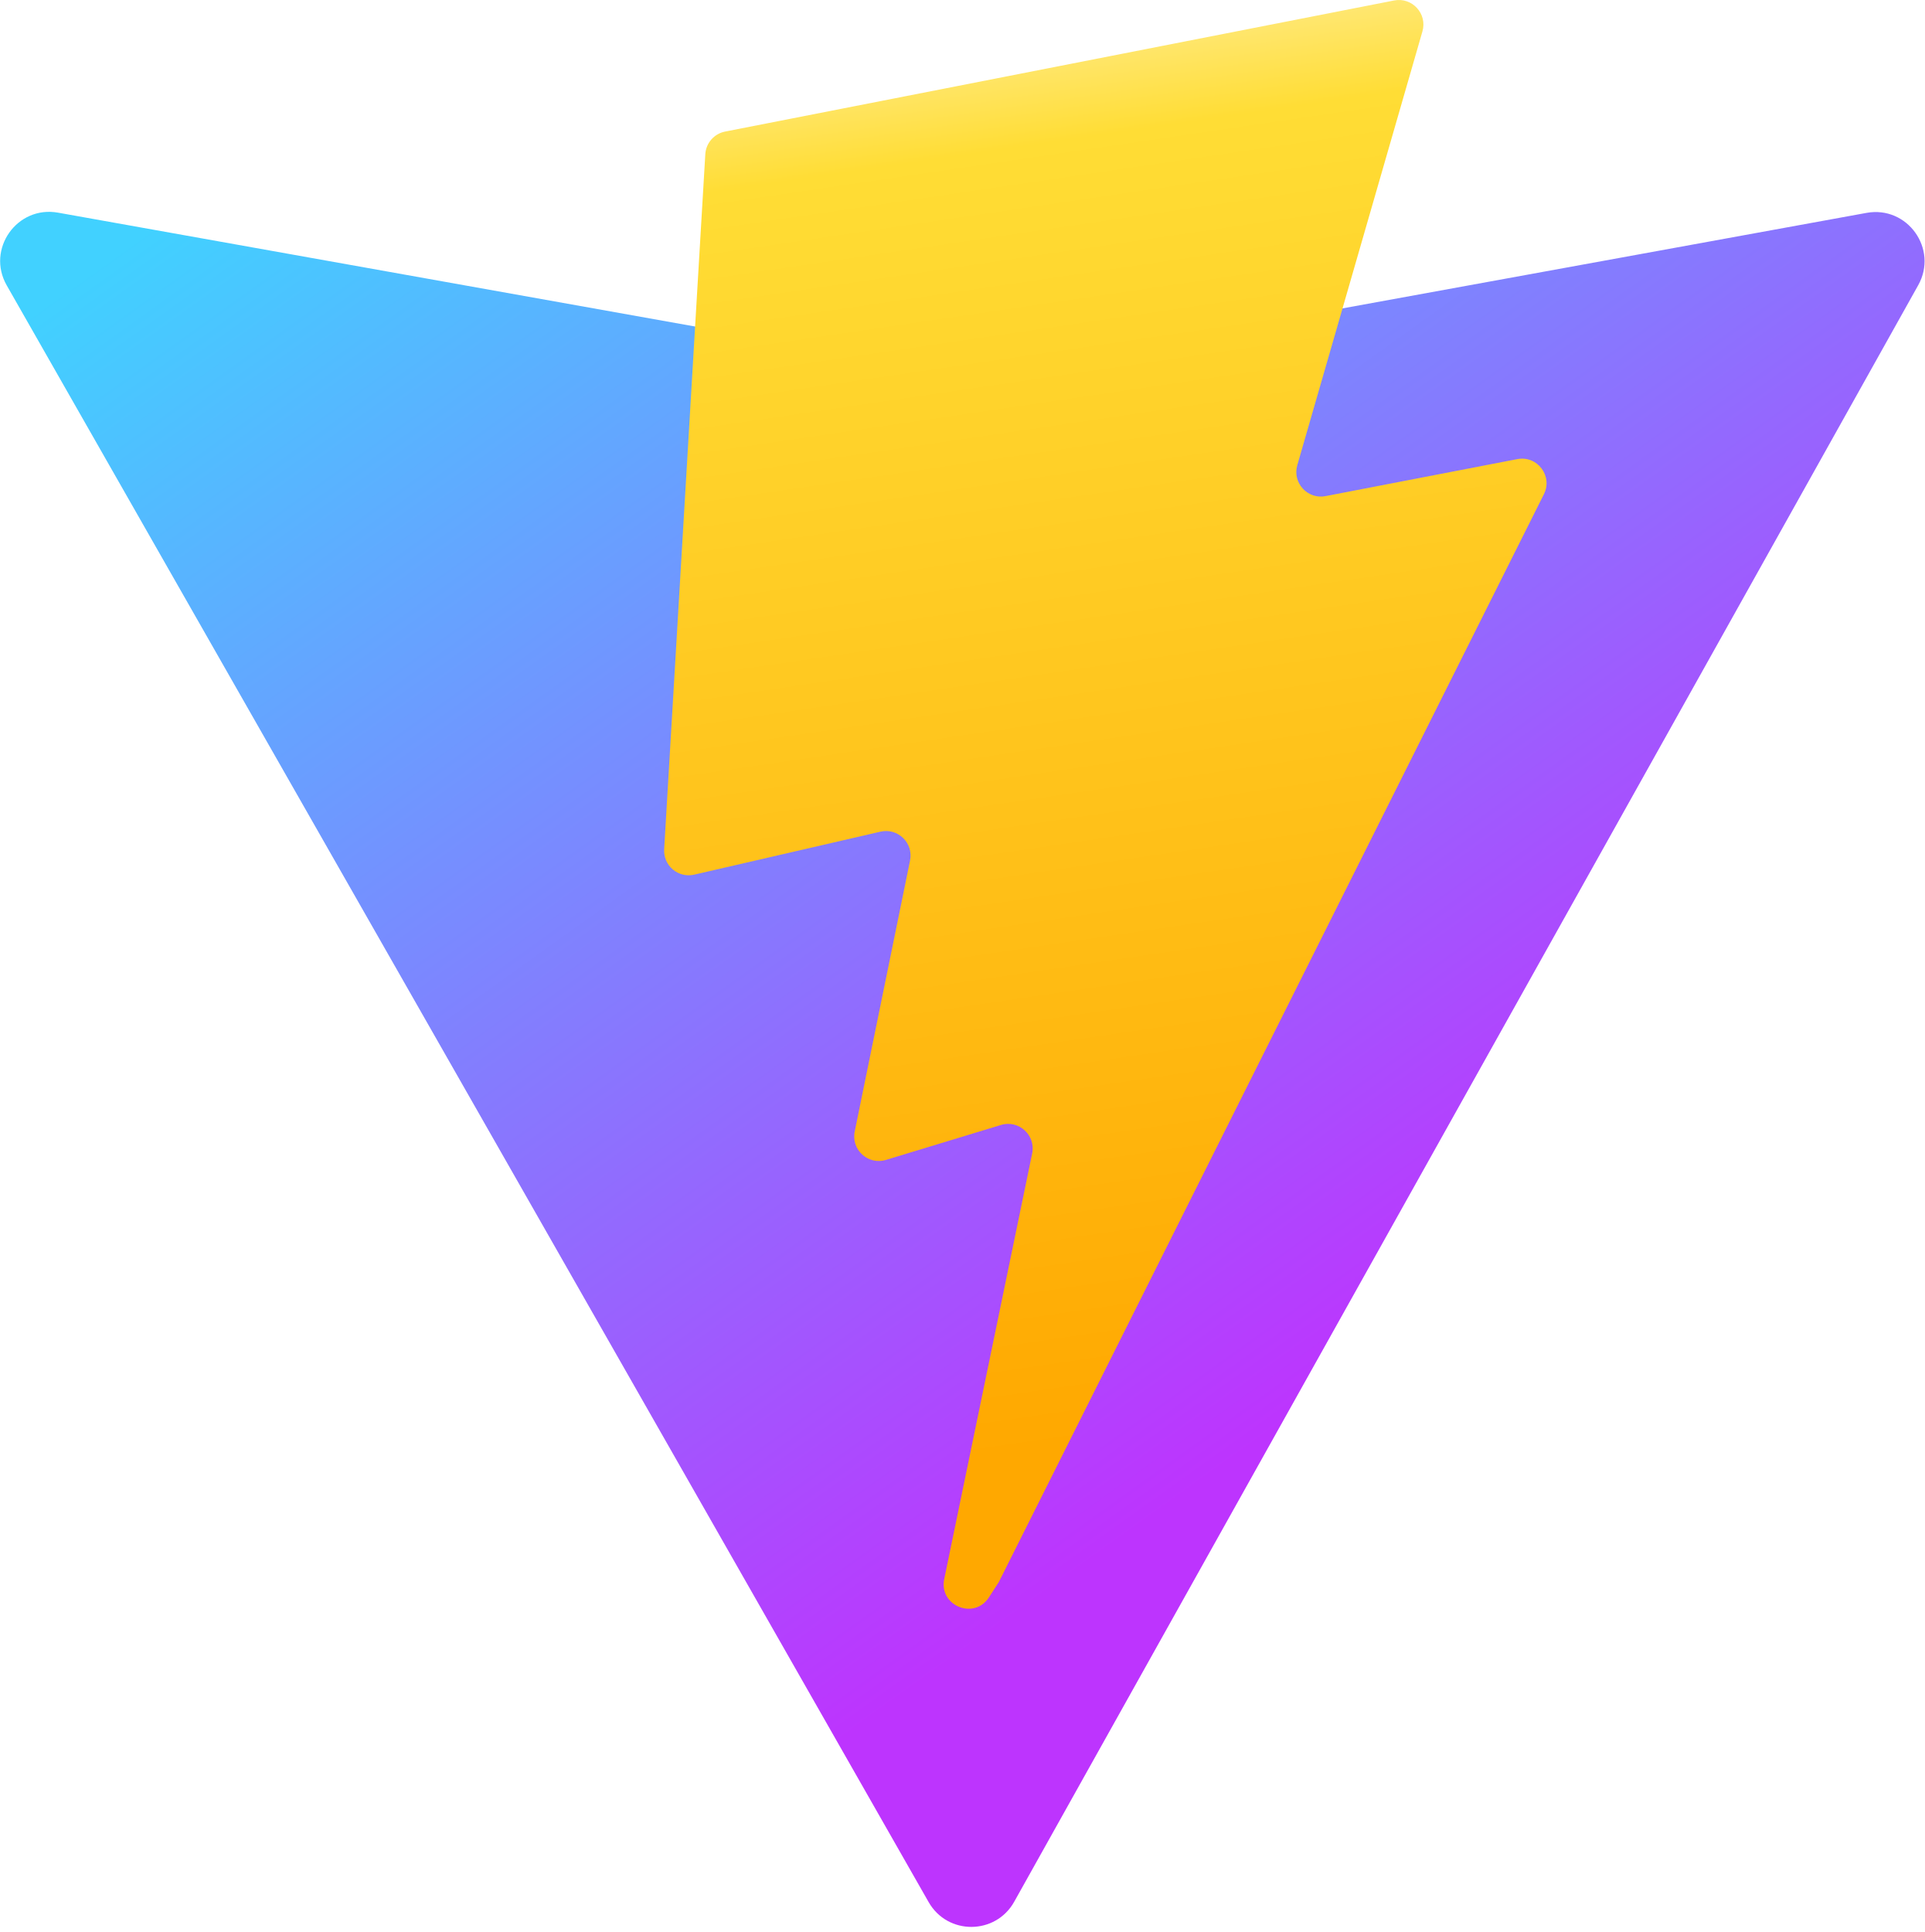
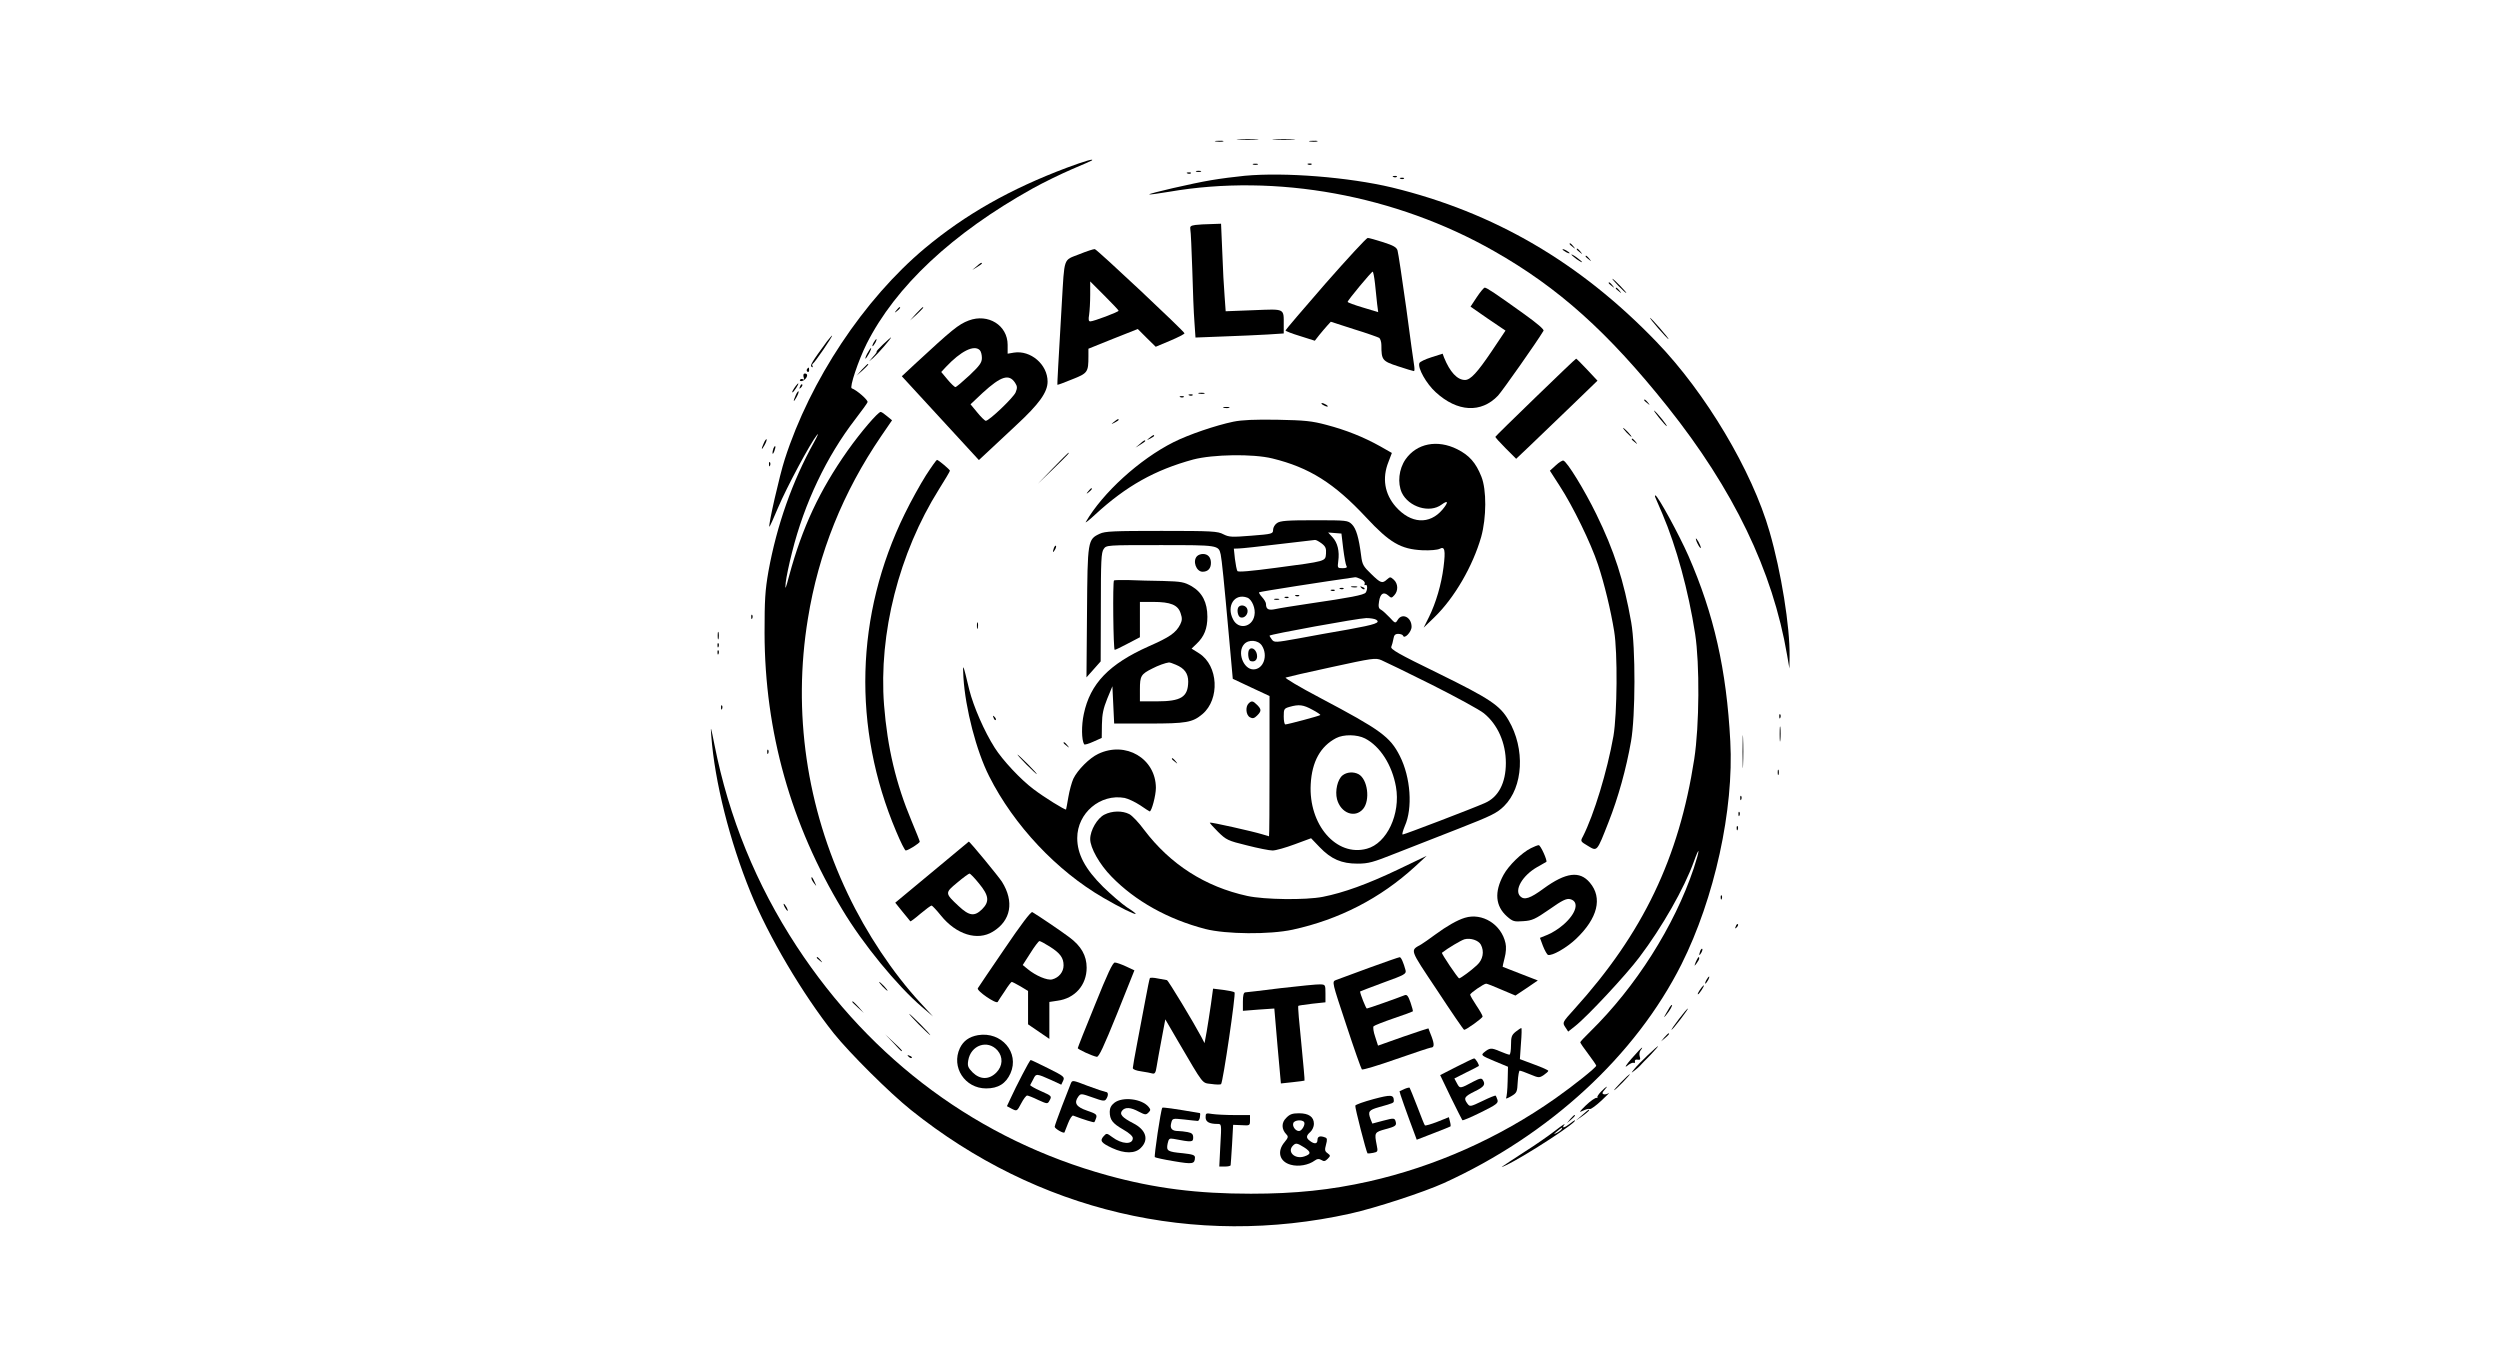
- <svg xmlns="http://www.w3.org/2000/svg" aria-hidden="true" role="img" class="iconify iconify--logos" width="31.88" height="32" preserveAspectRatio="xMidYMid meet" viewBox="0 0 256 257">
-   <defs>
-     <linearGradient id="IconifyId1813088fe1fbc01fb466" x1="-.828%" x2="57.636%" y1="7.652%" y2="78.411%">
-       <stop offset="0%" stop-color="#41D1FF" />
-       <stop offset="100%" stop-color="#BD34FE" />
-     </linearGradient>
-     <linearGradient id="IconifyId1813088fe1fbc01fb467" x1="43.376%" x2="50.316%" y1="2.242%" y2="89.03%">
-       <stop offset="0%" stop-color="#FFEA83" />
-       <stop offset="8.333%" stop-color="#FFDD35" />
-       <stop offset="100%" stop-color="#FFA800" />
-     </linearGradient>
-   </defs>
-   <path fill="url(#IconifyId1813088fe1fbc01fb466)" d="M255.153 37.938L134.897 252.976c-2.483 4.44-8.862 4.466-11.382.048L.875 37.958c-2.746-4.814 1.371-10.646 6.827-9.67l120.385 21.517a6.537 6.537 0 0 0 2.322-.004l117.867-21.483c5.438-.991 9.574 4.796 6.877 9.62Z" />
-   <path fill="url(#IconifyId1813088fe1fbc01fb467)" d="M185.432.063L96.44 17.501a3.268 3.268 0 0 0-2.634 3.014l-5.474 92.456a3.268 3.268 0 0 0 3.997 3.378l24.777-5.718c2.318-.535 4.413 1.507 3.936 3.838l-7.361 36.047c-.495 2.426 1.782 4.5 4.151 3.78l15.304-4.649c2.372-.72 4.652 1.36 4.15 3.788l-11.698 56.621c-.732 3.542 3.979 5.473 5.943 2.437l1.313-2.028l72.516-144.72c1.215-2.423-.88-5.186-3.54-4.672l-25.505 4.922c-2.396.462-4.435-1.77-3.759-4.114l16.646-57.705c.677-2.35-1.37-4.583-3.769-4.113Z" />
+ <svg xmlns="http://www.w3.org/2000/svg" version="1.0" width="1408pt" height="768pt" viewBox="0 0 1408 768" preserveAspectRatio="xMidYMid meet">
+   <g transform="translate(0,768) scale(0.1,-0.1)" fill="#000000" stroke="none">
+     <path d="M6978 6893 c29 -2 74 -2 100 0 26 2 2 3 -53 3 -55 0 -76 -1 -47 -3z" />
+     <path d="M7178 6893 c28 -2 76 -2 105 0 28 2 5 3 -53 3 -58 0 -81 -1 -52 -3z" />
+     <path d="M6848 6883 c12 -2 30 -2 40 0 9 3 -1 5 -23 4 -22 0 -30 -2 -17 -4z" />
+     <path d="M7378 6883 c12 -2 30 -2 40 0 9 3 -1 5 -23 4 -22 0 -30 -2 -17 -4z" />
+     <path d="M6010 6736 c-322 -121 -573 -264 -801 -454 -343 -287 -646 -743 -789 -1188 -29 -89 -94 -374 -87 -381 2 -1 24 48 50 110 48 113 180 360 218 407 11 14 4 -4 -16 -40 -123 -221 -210 -469 -257 -727 -19 -109 -22 -161 -22 -348 1 -556 149 -1080 438 -1558 116 -194 309 -429 448 -548 l63 -54 -73 79 c-153 166 -301 388 -407 611 -233 488 -311 1025 -225 1550 60 372 197 712 413 1029 l61 89 -28 23 c-15 13 -31 24 -36 24 -15 0 -112 -113 -187 -219 -157 -223 -255 -432 -328 -702 -21 -79 -24 -86 -20 -41 3 29 19 106 36 172 69 276 194 539 356 749 35 46 67 89 69 96 5 11 -62 69 -89 78 -14 4 37 157 84 251 163 323 482 622 934 874 61 34 160 82 220 108 61 26 112 48 114 50 15 13 -39 -3 -139 -40z" />
+     <path d="M7058 6753 c6 -2 18 -2 25 0 6 3 1 5 -13 5 -14 0 -19 -2 -12 -5z" />
+     <path d="M7368 6753 c7 -3 16 -2 19 1 4 3 -2 6 -13 5 -11 0 -14 -3 -6 -6z" />
+     <path d="M6738 6713 c6 -2 18 -2 25 0 6 3 1 5 -13 5 -14 0 -19 -2 -12 -5z" />
+     <path d="M6688 6703 c7 -3 16 -2 19 1 4 3 -2 6 -13 5 -11 0 -14 -3 -6 -6z" />
+     <path d="M7010 6690 c-52 -5 -138 -16 -190 -25 -102 -17 -353 -75 -348 -80 2 -2 53 5 113 15 603 104 1276 -19 1829 -334 363 -206 642 -456 977 -876 372 -467 593 -924 674 -1400 l13 -75 1 70 c2 166 -47 473 -113 701 -98 342 -360 782 -636 1068 -431 448 -915 730 -1490 870 -243 58 -603 87 -830 66z" />
+     <path d="M7848 6683 c7 -3 16 -2 19 1 4 3 -2 6 -13 5 -11 0 -14 -3 -6 -6z" />
+     <path d="M7888 6673 c7 -3 16 -2 19 1 4 3 -2 6 -13 5 -11 0 -14 -3 -6 -6z" />
+     <path d="M6732 6413 c-27 -4 -31 -8 -28 -26 3 -12 7 -114 11 -227 3 -113 8 -245 12 -293 l6 -88 156 6 c86 3 198 8 249 11 l92 6 0 46 c0 97 10 92 -170 85 l-157 -6 -6 84 c-4 46 -10 157 -13 247 l-7 162 -56 -2 c-31 0 -71 -3 -89 -5z" />
+     <path d="M7465 6083 c-124 -142 -225 -261 -225 -264 0 -4 37 -18 83 -32 l82 -26 25 32 c14 17 34 41 45 53 l20 22 130 -42 c72 -22 136 -45 143 -49 6 -5 12 -23 12 -41 0 -84 5 -90 94 -119 45 -15 85 -27 89 -27 4 0 4 12 2 28 -3 15 -23 162 -45 327 -23 165 -45 311 -49 324 -5 18 -22 28 -81 47 -41 13 -80 24 -87 24 -7 0 -114 -116 -238 -257z m279 0 c4 -38 9 -89 12 -115 l6 -46 -86 26 c-47 14 -86 28 -86 32 0 9 134 170 141 170 3 0 9 -30 13 -67z" />
+     <path d="M8840 6306 c0 -2 8 -10 18 -17 15 -13 16 -12 3 4 -13 16 -21 21 -21 13z" />
+     <path d="M6078 6248 c-91 -36 -82 -11 -98 -278 -19 -325 -26 -455 -25 -457 1 -2 38 12 82 30 89 35 93 40 93 131 l0 42 139 56 139 55 50 -50 51 -50 81 34 c45 19 82 38 81 42 -1 11 -492 472 -505 474 -6 1 -46 -12 -88 -29z m222 -318 c0 -7 -141 -60 -159 -60 -10 0 -12 9 -7 38 3 20 6 71 6 112 l0 75 80 -80 c44 -44 80 -82 80 -85z" />
+     <path d="M8800 6276 c0 -3 9 -10 20 -16 11 -6 20 -8 20 -6 0 3 -9 10 -20 16 -11 6 -20 8 -20 6z" />
+     <path d="M8880 6276 c0 -2 8 -10 18 -17 15 -13 16 -12 3 4 -13 16 -21 21 -21 13z" />
+     <path d="M8850 6246 c0 -2 14 -14 30 -26 17 -12 30 -19 30 -16 0 2 -13 14 -30 26 -16 12 -30 19 -30 16z" />
+     <path d="M8930 6236 c0 -2 8 -10 18 -17 15 -13 16 -12 3 4 -13 16 -21 21 -21 13z" />
+     <path d="M5499 6179 l-24 -20 28 17 c15 9 27 18 27 20 0 8 -8 4 -31 -17z" />
+     <path d="M9115 6070 c21 -22 41 -40 44 -40 3 0 -13 18 -34 40 -21 22 -41 40 -44 40 -3 0 13 -18 34 -40z" />
+     <path d="M9060 6086 c0 -2 8 -10 18 -17 15 -13 16 -12 3 4 -13 16 -21 21 -21 13z" />
+     <path d="M8317 6006 l-35 -53 98 -68 99 -67 -79 -118 c-79 -117 -118 -160 -149 -160 -44 0 -85 45 -118 126 l-8 22 -63 -20 c-35 -11 -66 -26 -68 -33 -11 -27 39 -116 92 -164 122 -112 256 -119 351 -19 24 26 220 304 256 365 5 7 -36 42 -110 95 -163 117 -210 148 -221 148 -5 0 -25 -24 -45 -54z" />
+     <path d="M9100 6056 c0 -2 8 -10 18 -17 15 -13 16 -12 3 4 -13 16 -21 21 -21 13z" />
+     <path d="M5049 5933 c-13 -16 -12 -17 4 -4 16 13 21 21 13 21 -2 0 -10 -8 -17 -17z" />
+     <path d="M5159 5913 l-34 -38 38 34 c34 33 42 41 34 41 -2 0 -19 -17 -38 -37z" />
+     <path d="M5456 5875 c-58 -22 -92 -50 -304 -246 l-73 -68 217 -236 217 -236 41 38 c23 22 98 92 168 157 131 121 178 187 178 247 0 96 -95 178 -190 163 l-35 -6 0 50 c0 110 -110 178 -219 137z m62 -167 c7 -7 12 -26 12 -44 0 -26 -12 -43 -70 -98 -39 -36 -74 -66 -79 -66 -5 0 -25 19 -45 43 l-35 42 27 29 c83 88 158 126 190 94z m199 -184 c13 -20 13 -29 3 -54 -12 -29 -149 -160 -168 -160 -5 0 -27 21 -48 47 l-38 46 69 65 c103 94 148 108 182 56z" />
+     <path d="M9340 5830 c29 -33 54 -60 57 -60 3 0 -18 27 -47 60 -29 33 -54 60 -57 60 -3 0 18 -27 47 -60z" />
+     <path d="M4658 5758 c-85 -116 -98 -137 -87 -144 7 -4 9 -3 5 4 -3 5 -2 12 2 14 9 3 115 158 108 158 -2 0 -14 -15 -28 -32z" />
+     <path d="M4973 5740 c-23 -22 -39 -40 -36 -40 4 0 -4 -12 -18 -27 l-24 -28 24 20 c23 20 106 115 99 115 -1 0 -22 -18 -45 -40z" />
+     <path d="M4920 5750 c-6 -11 -8 -20 -6 -20 3 0 10 9 16 20 6 11 8 20 6 20 -3 0 -10 -9 -16 -20z" />
+     <path d="M4885 5690 c-9 -16 -13 -30 -11 -30 3 0 12 14 21 30 9 17 13 30 11 30 -3 0 -12 -13 -21 -30z" />
+     <path d="M8649 5443 c-123 -119 -225 -219 -227 -223 -1 -3 25 -32 58 -65 l59 -59 78 74 c43 41 146 140 229 220 l151 146 -58 62 c-32 34 -60 62 -62 62 -3 0 -105 -98 -228 -217z" />
+     <path d="M4854 5598 l-29 -33 33 29 c30 28 37 36 29 36 -2 0 -16 -15 -33 -32z" />
+     <path d="M4545 5601 c-3 -5 -2 -12 3 -15 5 -3 9 1 9 9 0 17 -3 19 -12 6z" />
+     <path d="M4527 5574 c-3 -3 -3 -13 0 -22 4 -10 2 -13 -5 -8 -6 3 -13 2 -16 -3 -4 -5 1 -8 10 -7 19 3 38 32 26 40 -5 3 -12 3 -15 0z" />
+     <path d="M4483 5508 c-15 -20 -25 -38 -20 -38 3 0 12 11 21 25 17 26 16 35 -1 13z" />
+     <path d="M4506 5503 c-6 -14 -5 -15 5 -6 7 7 10 15 7 18 -3 3 -9 -2 -12 -12z" />
+     <path d="M4482 5455 c-17 -37 -14 -45 4 -12 9 16 14 31 11 33 -2 2 -9 -7 -15 -21z" />
+     <path d="M6753 5463 c9 -2 23 -2 30 0 6 3 -1 5 -18 5 -16 0 -22 -2 -12 -5z" />
+     <path d="M6698 5453 c7 -3 16 -2 19 1 4 3 -2 6 -13 5 -11 0 -14 -3 -6 -6z" />
+     <path d="M6648 5443 c7 -3 16 -2 19 1 4 3 -2 6 -13 5 -11 0 -14 -3 -6 -6z" />
+     <path d="M9260 5426 c0 -2 8 -10 18 -17 15 -13 16 -12 3 4 -13 16 -21 21 -21 13z" />
+     <path d="M7450 5400 c8 -5 20 -10 25 -10 6 0 3 5 -5 10 -8 5 -19 10 -25 10 -5 0 -3 -5 5 -10z" />
+     <path d="M6893 5383 c9 -2 23 -2 30 0 6 3 -1 5 -18 5 -16 0 -22 -2 -12 -5z" />
+     <path d="M9344 5327 c21 -26 40 -47 43 -47 7 0 -56 78 -70 87 -6 4 6 -14 27 -40z" />
+     <path d="M6274 5304 c-18 -14 -18 -15 4 -4 12 6 22 13 22 15 0 8 -5 6 -26 -11z" />
+     <path d="M6946 5305 c-100 -21 -250 -72 -336 -115 -193 -97 -400 -286 -495 -450 -5 -8 19 10 53 42 175 161 336 251 552 310 111 29 336 33 446 6 208 -51 348 -139 528 -332 133 -143 195 -179 317 -185 44 -2 85 2 97 8 29 16 34 -7 22 -103 -12 -97 -43 -202 -82 -281 l-30 -60 62 60 c112 109 215 287 262 451 30 108 31 266 1 340 -31 78 -68 120 -136 154 -112 56 -228 33 -291 -57 -38 -55 -46 -133 -21 -188 39 -81 157 -117 224 -67 38 28 40 14 5 -28 -73 -86 -178 -80 -263 16 -63 72 -78 161 -41 253 l19 50 -65 37 c-95 53 -193 92 -303 121 -82 22 -122 26 -276 29 -129 2 -200 -1 -249 -11z" />
+     <path d="M9160 5245 c13 -14 26 -25 28 -25 3 0 -5 11 -18 25 -13 14 -26 25 -28 25 -3 0 5 -11 18 -25z" />
+     <path d="M6474 5214 c-18 -14 -18 -15 4 -4 12 6 22 13 22 15 0 8 -5 6 -26 -11z" />
+     <path d="M4302 5185 c-17 -37 -14 -45 4 -12 9 16 14 31 11 33 -2 2 -9 -7 -15 -21z" />
+     <path d="M9190 5206 c0 -2 8 -10 18 -17 15 -13 16 -12 3 4 -13 16 -21 21 -21 13z" />
+     <path d="M6419 5179 l-24 -20 28 17 c15 9 27 18 27 20 0 8 -8 4 -31 -17z" />
+     <path d="M4356 5155 c-3 -9 -6 -22 -5 -28 0 -7 5 -1 10 12 5 13 8 26 5 28 -2 2 -6 -3 -10 -12z" />
+     <path d="M5930 5043 l-85 -88 88 85 c81 79 92 90 84 90 -1 0 -41 -39 -87 -87z" />
+     <path d="M5215 5003 c-31 -49 -85 -146 -120 -218 -278 -568 -295 -1203 -48 -1787 25 -60 49 -108 54 -108 13 0 79 41 79 50 0 4 -21 56 -46 116 -88 210 -136 413 -155 653 -31 403 84 856 309 1215 34 54 62 101 62 105 0 6 -65 61 -73 61 -3 0 -31 -39 -62 -87z" />
+     <path d="M8762 5059 l-33 -30 56 -87 c73 -112 175 -321 215 -442 36 -108 72 -258 91 -375 20 -120 17 -466 -4 -590 -35 -198 -110 -444 -172 -566 -15 -27 -14 -28 28 -53 53 -32 50 -35 116 133 55 139 100 302 127 456 25 141 26 528 1 670 -41 234 -96 404 -197 610 -66 135 -164 295 -185 301 -5 2 -25 -10 -43 -27z" />
+     <path d="M4331 5064 c0 -11 3 -14 6 -6 3 7 2 16 -1 19 -3 4 -6 -2 -5 -13z" />
+     <path d="M6129 4913 c-13 -16 -12 -17 4 -4 16 13 21 21 13 21 -2 0 -10 -8 -17 -17z" />
+     <path d="M9323 4878 c3 -7 21 -49 40 -93 78 -183 146 -431 184 -675 26 -170 24 -516 -5 -705 -86 -557 -288 -980 -675 -1408 -68 -75 -68 -76 -52 -101 l17 -26 38 30 c69 54 289 290 363 389 128 169 253 389 307 539 35 97 34 67 -1 -39 -109 -325 -327 -668 -583 -919 -31 -30 -56 -57 -56 -60 0 -4 20 -33 45 -66 24 -32 45 -62 45 -66 0 -10 -129 -113 -230 -184 -318 -224 -679 -384 -1051 -468 -215 -48 -412 -69 -664 -69 -301 0 -541 30 -806 103 -723 199 -1329 645 -1752 1290 -228 348 -382 726 -463 1135 -21 106 -23 112 -18 50 19 -257 104 -593 221 -880 100 -247 294 -575 469 -795 89 -111 314 -335 434 -431 712 -571 1597 -779 2475 -584 143 32 412 120 527 172 595 271 1079 717 1338 1232 186 371 296 872 275 1256 -21 402 -92 716 -236 1045 -53 120 -173 340 -186 340 -3 0 -3 -6 0 -12z" />
+     <path d="M7192 4734 c-12 -8 -22 -25 -22 -38 0 -22 -4 -24 -122 -33 -112 -9 -126 -8 -158 8 -32 17 -62 19 -348 19 -270 0 -319 -2 -348 -16 -68 -32 -69 -37 -72 -444 l-3 -365 40 45 40 45 1 305 c0 260 2 309 16 328 15 22 16 22 319 22 327 0 328 0 340 -53 6 -28 19 -154 46 -456 l22 -244 104 -49 103 -48 0 -395 c0 -217 -1 -395 -3 -395 -1 0 -18 5 -37 11 -55 17 -292 70 -296 66 -2 -2 19 -25 46 -52 46 -45 55 -50 162 -76 62 -16 128 -29 145 -29 18 0 74 16 125 35 l92 34 48 -50 c65 -68 124 -93 213 -93 62 0 87 7 215 58 80 31 239 94 355 139 186 73 215 87 256 127 108 107 120 323 25 484 -48 83 -105 121 -394 263 -230 112 -273 137 -266 151 4 9 9 29 12 45 3 20 10 27 27 27 13 0 25 -5 27 -10 7 -22 48 21 48 50 0 54 -53 80 -78 39 -13 -21 -14 -21 -45 13 -18 19 -40 39 -49 44 -14 7 -16 18 -11 48 7 44 26 55 52 32 16 -15 19 -15 34 2 23 25 21 65 -3 87 -19 17 -21 17 -38 2 -27 -25 -36 -22 -90 31 -44 42 -50 53 -56 102 -13 102 -28 153 -52 177 -23 22 -27 23 -211 23 -154 0 -193 -3 -211 -16z m373 -144 c6 -47 14 -91 18 -97 6 -9 0 -13 -21 -13 -29 0 -30 1 -25 39 8 57 -4 105 -32 135 l-25 27 37 -3 38 -3 10 -85z m-121 29 c22 -17 26 -28 24 -57 -4 -44 5 -42 -283 -80 -143 -19 -212 -25 -216 -18 -4 6 -10 37 -14 69 l-6 57 28 1 c15 0 116 11 223 24 107 13 200 23 206 24 6 1 23 -9 38 -20z m221 -201 c15 -7 24 -17 21 -25 -3 -8 -1 -11 4 -8 12 7 13 -25 2 -42 -9 -14 -89 -29 -322 -63 -80 -12 -163 -25 -185 -30 -41 -9 -55 -2 -55 29 0 8 -10 25 -22 38 -12 13 -19 25 -17 27 3 4 377 62 541 85 4 1 19 -4 33 -11z m-640 -104 c26 -10 48 -62 40 -100 -12 -67 -90 -82 -120 -23 -40 76 8 150 80 123z m725 -124 c27 -17 -2 -27 -155 -55 -82 -14 -210 -37 -284 -51 -127 -23 -134 -23 -147 -7 -7 10 -14 20 -14 23 0 7 498 98 545 99 22 0 47 -4 55 -9z m-643 -146 c36 -56 9 -134 -48 -134 -56 0 -93 97 -52 142 25 28 79 24 100 -8z m958 -221 c137 -69 269 -141 292 -160 78 -63 124 -167 124 -280 0 -113 -42 -193 -119 -226 -70 -31 -452 -177 -462 -177 -5 0 1 21 12 48 45 100 33 274 -28 394 -55 109 -108 147 -448 327 -118 62 -203 113 -195 115 8 3 124 30 259 59 230 50 247 53 280 39 19 -8 147 -70 285 -139z m-674 -140 c27 -14 47 -28 45 -30 -4 -5 -184 -53 -197 -53 -5 0 -9 20 -9 45 0 42 2 45 33 54 53 15 77 12 128 -16z m297 -162 c85 -44 152 -149 174 -272 27 -153 -51 -319 -164 -349 -171 -47 -329 135 -316 364 7 127 55 213 143 259 42 22 118 21 163 -2z" />
+     <path d="M7613 4373 c9 -2 23 -2 30 0 6 3 -1 5 -18 5 -16 0 -22 -2 -12 -5z" />
+     <path d="M7667 4369 c7 -7 15 -10 18 -7 3 3 -2 9 -12 12 -14 6 -15 5 -6 -5z" />
+     <path d="M7548 4363 c7 -3 16 -2 19 1 4 3 -2 6 -13 5 -11 0 -14 -3 -6 -6z" />
+     <path d="M7498 4353 c7 -3 16 -2 19 1 4 3 -2 6 -13 5 -11 0 -14 -3 -6 -6z" />
+     <path d="M7298 4323 c7 -3 16 -2 19 1 4 3 -2 6 -13 5 -11 0 -14 -3 -6 -6z" />
+     <path d="M7238 4313 c7 -3 16 -2 19 1 4 3 -2 6 -13 5 -11 0 -14 -3 -6 -6z" />
+     <path d="M7178 4303 c6 -2 18 -2 25 0 6 3 1 5 -13 5 -14 0 -19 -2 -12 -5z" />
+     <path d="M6977 4263 c-13 -12 -7 -54 9 -60 23 -8 47 20 39 46 -6 20 -34 28 -48 14z" />
+     <path d="M7037 4023 c-12 -11 -8 -61 6 -66 21 -7 37 4 37 27 0 32 -27 56 -43 39z" />
+     <path d="M7561 3313 c-28 -23 -43 -87 -31 -134 21 -79 101 -109 147 -55 41 49 26 168 -26 196 -29 15 -66 12 -90 -7z" />
+     <path d="M9551 4645 c0 -5 6 -21 14 -35 8 -14 14 -20 14 -15 0 6 -6 21 -14 35 -8 14 -14 21 -14 15z" />
+     <path d="M5936 4595 c-9 -26 -7 -32 5 -12 6 10 9 21 6 23 -2 3 -7 -2 -11 -11z" />
+     <path d="M6742 4548 c-27 -27 -5 -88 31 -88 30 0 47 18 47 50 0 31 -17 50 -45 50 -12 0 -26 -5 -33 -12z" />
+     <path d="M6274 4411 c-8 -8 -4 -391 4 -391 4 0 38 16 75 36 l67 35 0 100 0 99 75 0 c98 0 139 -17 154 -63 10 -29 9 -41 -2 -64 -25 -48 -59 -71 -177 -123 -224 -100 -330 -210 -366 -381 -14 -65 -13 -147 2 -171 2 -4 26 3 52 15 l47 21 1 76 c1 58 8 90 30 145 l29 70 5 -105 5 -105 195 0 c211 0 246 6 302 53 99 84 90 273 -18 342 l-43 27 29 28 c42 40 60 85 60 151 0 81 -29 137 -88 172 -43 24 -57 27 -162 30 -63 1 -150 3 -193 5 -43 1 -80 0 -83 -2z m349 -475 c48 -20 69 -49 69 -95 -1 -87 -40 -111 -177 -111 l-95 0 0 68 c0 75 6 85 70 117 32 17 75 32 93 34 4 1 22 -5 40 -13z" />
+     <path d="M4231 4204 c0 -11 3 -14 6 -6 3 7 2 16 -1 19 -3 4 -6 -2 -5 -13z" />
+     <path d="M5502 4155 c0 -16 2 -22 5 -12 2 9 2 23 0 30 -3 6 -5 -1 -5 -18z" />
+     <path d="M4042 4100 c0 -19 2 -27 5 -17 2 9 2 25 0 35 -3 9 -5 1 -5 -18z" />
+     <path d="M4041 4044 c0 -11 3 -14 6 -6 3 7 2 16 -1 19 -3 4 -6 -2 -5 -13z" />
+     <path d="M4041 4004 c0 -11 3 -14 6 -6 3 7 2 16 -1 19 -3 4 -6 -2 -5 -13z" />
+     <path d="M5426 3865 c11 -176 73 -415 145 -557 139 -276 381 -533 644 -685 93 -54 176 -95 181 -90 2 2 -20 19 -49 37 -28 19 -89 71 -134 115 -102 101 -146 185 -146 275 0 141 130 251 267 226 19 -4 58 -22 87 -41 28 -19 52 -35 54 -35 11 0 35 90 35 133 -1 165 -170 265 -325 191 -49 -23 -116 -90 -140 -140 -9 -20 -22 -67 -28 -103 -6 -36 -12 -68 -13 -70 -4 -5 -124 69 -184 115 -72 54 -173 162 -218 233 -58 91 -119 231 -143 326 -36 151 -38 156 -33 70z" />
+     <path d="M7032 3718 c-19 -19 -15 -66 8 -78 15 -8 24 -6 40 10 25 25 25 35 0 60 -23 23 -31 25 -48 8z" />
+     <path d="M4061 3694 c0 -11 3 -14 6 -6 3 7 2 16 -1 19 -3 4 -6 -2 -5 -13z" />
+     <path d="M10021 3644 c0 -11 3 -14 6 -6 3 7 2 16 -1 19 -3 4 -6 -2 -5 -13z" />
+     <path d="M5596 3637 c3 -10 9 -15 12 -12 3 3 0 11 -7 18 -10 9 -11 8 -5 -6z" />
+     <path d="M10023 3545 c0 -38 2 -53 4 -32 2 20 2 52 0 70 -2 17 -4 1 -4 -38z" />
+     <path d="M9814 3445 c0 -82 2 -115 3 -72 2 43 2 110 0 150 -1 40 -3 5 -3 -78z" />
+     <path d="M5990 3496 c0 -2 8 -10 18 -17 15 -13 16 -12 3 4 -13 16 -21 21 -21 13z" />
+     <path d="M4321 3444 c0 -11 3 -14 6 -6 3 7 2 16 -1 19 -3 4 -6 -2 -5 -13z" />
+     <path d="M5780 3375 c30 -30 57 -55 59 -55 3 0 -19 25 -49 55 -30 30 -57 55 -59 55 -3 0 19 -25 49 -55z" />
+     <path d="M6600 3406 c0 -2 8 -10 18 -17 15 -13 16 -12 3 4 -13 16 -21 21 -21 13z" />
+     <path d="M10012 3330 c0 -14 2 -19 5 -12 2 6 2 18 0 25 -3 6 -5 1 -5 -13z" />
+     <path d="M9801 3184 c0 -11 3 -14 6 -6 3 7 2 16 -1 19 -3 4 -6 -2 -5 -13z" />
+     <path d="M6220 3092 c-40 -20 -80 -88 -80 -138 0 -49 53 -143 120 -211 133 -137 317 -240 528 -295 117 -30 363 -32 492 -4 262 57 495 177 690 356 l65 60 -165 -79 c-168 -80 -303 -129 -420 -152 -97 -19 -328 -16 -425 5 -238 52 -434 178 -581 372 -30 41 -68 81 -84 89 -39 20 -97 19 -140 -3z" />
+     <path d="M9791 3094 c0 -11 3 -14 6 -6 3 7 2 16 -1 19 -3 4 -6 -2 -5 -13z" />
+     <path d="M9781 3014 c0 -11 3 -14 6 -6 3 7 2 16 -1 19 -3 4 -6 -2 -5 -13z" />
+     <path d="M5248 2767 l-206 -171 41 -51 c23 -27 42 -52 44 -54 1 -2 27 17 57 43 30 25 58 46 63 46 4 -1 28 -26 52 -56 86 -107 206 -145 293 -91 102 62 121 169 51 281 -21 32 -182 228 -187 226 -1 -1 -94 -78 -208 -173z m266 -63 c56 -68 60 -102 17 -145 -43 -42 -72 -38 -132 18 -78 73 -78 74 -8 132 33 28 65 51 69 51 5 0 29 -25 54 -56z" />
+     <path d="M8622 2903 c-52 -26 -125 -97 -154 -150 -53 -97 -46 -176 19 -234 33 -29 41 -31 92 -27 50 3 67 11 148 67 72 51 96 62 116 57 53 -13 36 -79 -37 -143 -26 -23 -67 -49 -91 -58 l-42 -17 17 -46 c10 -25 23 -48 28 -50 23 -7 104 39 158 90 122 116 151 231 78 317 -57 68 -135 58 -260 -33 -76 -56 -109 -67 -132 -44 -35 35 12 117 96 165 26 15 49 28 51 29 7 6 -32 94 -43 94 -6 0 -26 -8 -44 -17z" />
+     <path d="M4570 2734 c0 -6 7 -19 16 -30 14 -18 14 -18 3 6 -14 31 -19 36 -19 24z" />
+     <path d="M9691 2624 c0 -11 3 -14 6 -6 3 7 2 16 -1 19 -3 4 -6 -2 -5 -13z" />
+     <path d="M4420 2570 c6 -11 13 -20 16 -20 2 0 0 9 -6 20 -6 11 -13 20 -16 20 -2 0 0 -9 6 -20z" />
+     <path d="M5658 2337 c-80 -116 -147 -217 -151 -223 -8 -14 103 -90 112 -77 3 6 21 33 40 61 18 29 36 52 39 52 3 0 25 -11 49 -25 l43 -26 0 -94 0 -94 60 -41 60 -41 0 104 0 104 46 7 c98 13 164 88 164 186 0 68 -31 122 -97 171 -42 32 -178 124 -209 142 -8 4 -66 -73 -156 -206z m254 12 c60 -38 78 -64 78 -106 0 -37 -26 -69 -64 -79 -28 -7 -93 21 -138 58 l-28 23 43 67 c23 37 46 67 51 68 5 0 31 -14 58 -31z" />
+     <path d="M8250 2511 c-43 -13 -102 -47 -166 -94 -33 -24 -69 -50 -80 -56 -63 -36 -69 -20 91 -260 80 -122 148 -221 151 -221 12 0 104 66 104 75 0 6 -16 34 -35 62 -19 29 -35 56 -35 61 0 9 77 62 90 62 5 0 44 -15 87 -34 l78 -33 63 42 63 43 -98 38 c-54 21 -99 38 -100 39 -1 0 4 22 11 50 8 29 10 63 5 83 -23 106 -131 173 -229 143z m90 -151 c21 -39 12 -85 -22 -116 -32 -30 -92 -74 -100 -74 -7 0 -101 140 -97 144 33 26 107 70 127 76 34 9 79 -6 92 -30z" />
+     <path d="M9776 2463 c-6 -14 -5 -15 5 -6 7 7 10 15 7 18 -3 3 -9 -2 -12 -12z" />
+     <path d="M9576 2325 c-9 -26 -7 -32 5 -12 6 10 9 21 6 23 -2 3 -7 -2 -11 -11z" />
+     <path d="M4600 2286 c0 -2 8 -10 18 -17 15 -13 16 -12 3 4 -13 16 -21 21 -21 13z" />
+     <path d="M7710 2229 c-91 -33 -175 -64 -187 -69 -22 -9 -21 -11 59 -252 44 -134 84 -247 88 -251 4 -4 91 22 193 58 103 36 191 65 196 65 19 0 20 18 4 61 -9 24 -18 45 -18 47 -1 1 -65 -20 -143 -47 l-141 -50 -16 50 c-10 28 -13 54 -9 59 5 5 56 25 114 45 57 19 105 37 107 39 2 1 -4 24 -13 50 -13 37 -20 46 -33 41 -45 -18 -207 -75 -213 -75 -5 0 -38 83 -38 96 0 1 59 23 131 50 122 44 130 49 125 70 -11 41 -25 74 -33 73 -5 0 -82 -27 -173 -60z" />
+     <path d="M9551 2263 c-10 -26 -10 -27 4 -9 8 11 15 23 15 28 0 15 -7 8 -19 -19z" />
+     <path d="M6167 2021 c-54 -131 -97 -241 -97 -244 0 -7 83 -45 107 -49 12 -2 39 57 114 242 l98 245 -47 22 c-26 12 -54 22 -63 22 -12 1 -42 -64 -112 -238z" />
+     <path d="M6476 2171 c-2 -3 -14 -60 -26 -126 -12 -66 -33 -176 -46 -243 -13 -68 -24 -130 -24 -137 0 -8 19 -15 48 -19 26 -4 54 -9 63 -12 13 -3 18 5 23 38 4 24 16 93 28 155 l21 112 71 -122 c149 -254 134 -235 189 -242 26 -4 51 -4 54 -1 11 11 84 509 76 517 -4 4 -33 10 -64 14 l-57 7 -12 -88 c-7 -49 -18 -118 -24 -154 l-12 -65 -18 35 c-42 79 -187 320 -194 320 -4 1 -26 5 -50 9 -23 5 -44 6 -46 2z" />
+     <path d="M9610 2160 c-6 -11 -8 -20 -6 -20 3 0 10 9 16 20 6 11 8 20 6 20 -3 0 -10 -9 -16 -20z" />
+     <path d="M4970 2125 c13 -14 26 -25 28 -25 3 0 -5 11 -18 25 -13 14 -26 25 -28 25 -3 0 5 -11 18 -25z" />
+     <path d="M7215 2115 c-104 -13 -196 -24 -202 -24 -9 -1 -13 -18 -13 -52 l0 -52 88 7 89 6 18 -211 19 -211 65 7 c37 4 67 8 68 9 2 1 -7 96 -18 210 -12 114 -20 209 -17 211 2 2 37 7 78 12 l75 8 0 50 c0 49 -1 50 -30 51 -16 1 -115 -9 -220 -21z" />
+     <path d="M9583 2118 c-15 -20 -25 -38 -20 -38 3 0 12 11 21 25 17 26 16 35 -1 13z" />
+     <path d="M4800 2037 c0 -2 15 -16 33 -33 l32 -29 -29 33 c-28 30 -36 37 -36 29z" />
+     <path d="M9404 2008 c-4 -7 -14 -24 -22 -38 -14 -24 -13 -24 3 -5 20 24 37 55 31 55 -3 0 -8 -6 -12 -12z" />
+     <path d="M9455 1940 c-25 -33 -44 -60 -41 -60 3 0 26 27 51 60 25 33 44 60 41 60 -3 0 -26 -27 -51 -60z" />
+     <path d="M5175 1910 c33 -33 62 -60 64 -60 3 0 -21 27 -54 60 -33 33 -62 60 -64 60 -3 0 21 -27 54 -60z" />
+     <path d="M8536 1869 c-22 -18 -26 -28 -26 -75 0 -30 -4 -54 -9 -54 -5 0 -30 9 -56 20 -47 20 -55 19 -88 -8 -17 -15 -12 -18 59 -48 l77 -32 -2 -83 c-1 -46 -5 -88 -9 -93 -3 -6 10 -1 29 10 32 19 34 23 37 82 2 34 7 62 11 62 5 0 31 -9 59 -21 48 -20 51 -20 76 -4 14 10 26 20 26 24 0 4 -36 20 -80 36 l-80 30 6 88 c4 48 5 87 2 87 -3 0 -17 -9 -32 -21z" />
+     <path d="M5508 1850 c-50 -9 -82 -32 -102 -73 -50 -107 28 -227 148 -227 68 0 111 27 137 85 52 117 -51 237 -183 215z m110 -86 c32 -37 30 -88 -7 -125 -41 -41 -91 -40 -133 1 -26 27 -30 36 -25 67 14 87 109 120 165 57z" />
+     <path d="M9374 1838 l-19 -23 23 19 c21 18 27 26 19 26 -2 0 -12 -10 -23 -22z" />
+     <path d="M5030 1808 c24 -27 45 -48 47 -48 8 0 0 9 -44 50 l-48 45 45 -47z" />
+     <path d="M9280 1737 c-31 -29 -64 -63 -75 -77 -20 -25 -20 -25 0 -10 11 8 24 20 30 26 5 6 32 34 60 62 63 67 56 66 -15 -1z" />
+     <path d="M9189 1718 c-32 -37 -42 -54 -25 -41 15 13 32 20 37 17 5 -3 8 0 7 8 -2 8 4 12 15 10 15 -3 17 1 12 18 -4 12 -1 27 5 35 7 8 10 15 8 15 -3 0 -29 -28 -59 -62z" />
+     <path d="M5117 1729 c7 -7 15 -10 18 -7 3 3 -2 9 -12 12 -14 6 -15 5 -6 -5z" />
+     <path d="M8203 1672 l-92 -47 60 -125 c34 -69 63 -127 65 -129 3 -3 49 17 104 44 87 43 99 52 94 70 -4 11 -8 22 -10 24 -3 3 -36 -11 -75 -30 -69 -33 -71 -33 -85 -14 -22 30 -17 39 41 68 54 26 63 39 46 65 -7 11 -17 9 -52 -9 -76 -41 -77 -41 -93 -11 l-15 28 67 34 c37 18 68 34 70 36 6 4 -18 44 -26 43 -4 0 -48 -21 -99 -47z" />
+     <path d="M5758 1628 c-24 -46 -53 -104 -65 -131 l-22 -47 28 -15 c28 -14 29 -14 52 30 13 25 28 45 34 45 5 0 34 -11 62 -25 51 -23 53 -23 63 -5 15 27 15 27 -50 56 -34 15 -59 30 -58 33 2 3 10 19 18 34 15 32 18 31 101 -6 l56 -26 11 23 c9 21 4 25 -84 69 -52 26 -96 47 -99 47 -3 0 -24 -37 -47 -82z" />
+     <path d="M9130 1585 c-24 -25 -42 -45 -39 -45 3 0 25 20 49 45 24 25 42 45 39 45 -3 0 -25 -20 -49 -45z" />
+     <path d="M6030 1576 c-4 -11 -26 -68 -49 -126 -22 -58 -41 -110 -41 -116 0 -10 49 -39 55 -32 1 2 10 25 20 51 10 26 23 46 29 44 63 -24 116 -40 119 -37 3 3 7 14 11 25 5 18 -2 23 -52 40 -61 21 -75 43 -49 79 14 18 16 18 81 -5 58 -21 68 -22 76 -9 14 21 12 40 -2 40 -7 1 -53 16 -101 34 -88 34 -88 34 -97 12z" />
+     <path d="M7910 1547 c-14 -6 -26 -12 -28 -13 -2 -1 40 -121 89 -251 l8 -22 93 36 c51 20 95 37 97 39 2 2 1 14 -3 28 l-6 24 -65 -26 c-36 -14 -67 -23 -70 -20 -3 2 -22 51 -43 106 -22 56 -41 104 -43 106 -2 2 -15 -1 -29 -7z" />
+     <path d="M9016 1531 c-15 -16 -24 -31 -19 -33 4 -3 2 -3 -5 -1 -7 1 -34 -17 -60 -42 -38 -37 -42 -43 -18 -31 16 8 34 13 40 10 6 -2 36 20 67 49 30 28 48 47 40 41 -9 -6 -22 -9 -29 -7 -10 4 -9 9 4 24 27 30 11 22 -20 -10z" />
+     <path d="M7736 1490 c-55 -15 -101 -31 -103 -37 -3 -9 62 -262 69 -269 2 -1 16 0 31 3 27 5 28 8 21 42 -14 73 -14 74 51 92 49 13 59 19 57 35 -6 29 -8 29 -73 12 l-60 -16 -10 25 c-16 43 -11 51 49 68 82 23 82 23 82 37 -1 33 -16 34 -114 8z" />
+     <path d="M6276 1469 c-18 -14 -26 -30 -26 -50 0 -46 16 -66 75 -100 35 -20 55 -38 55 -49 0 -38 -62 -35 -116 6 -31 23 -32 23 -49 4 -22 -25 -13 -37 49 -66 69 -32 129 -32 161 1 47 46 30 102 -43 139 -62 32 -79 51 -62 71 17 21 48 19 94 -6 35 -18 40 -19 54 -5 13 13 13 17 1 32 -38 46 -147 59 -193 23z" />
+     <path d="M6546 1441 c-9 -14 -47 -273 -42 -278 3 -3 52 -14 108 -23 106 -18 117 -16 118 21 0 14 -14 18 -68 24 -87 8 -94 13 -86 54 6 28 10 31 33 27 104 -20 111 -19 111 7 0 19 -6 26 -31 31 -17 3 -41 6 -53 6 -35 0 -48 14 -40 44 7 28 7 28 73 21 36 -4 70 -8 76 -8 5 -1 11 8 13 21 2 12 2 22 0 23 -151 26 -210 34 -212 30z" />
+     <path d="M8910 1399 l-35 -30 38 26 c33 24 43 35 34 35 -1 0 -18 -14 -37 -31z" />
+     <path d="M6790 1387 c0 -25 20 -37 67 -37 23 0 23 0 16 -120 l-6 -120 31 0 c18 0 33 3 33 8 1 4 4 57 8 117 l6 110 48 -2 c46 -3 47 -2 47 27 l0 30 -87 0 c-49 0 -105 3 -125 6 -36 6 -38 5 -38 -19z" />
+     <path d="M7244 1384 c-28 -27 -27 -64 1 -93 12 -12 10 -19 -10 -43 -45 -53 -29 -111 35 -128 43 -12 100 -2 135 24 14 10 23 11 37 3 14 -9 21 -8 35 6 17 17 17 19 0 32 -16 11 -17 19 -9 48 8 29 7 37 -5 41 -28 11 -43 6 -43 -14 0 -23 -17 -25 -42 -6 -23 17 -23 29 2 51 11 10 20 30 20 45 0 40 -29 60 -84 60 -37 0 -52 -5 -72 -26z m101 -24 c8 -13 -13 -50 -29 -50 -20 0 -39 27 -32 45 6 17 51 21 61 5z m0 -142 c40 -26 40 -38 1 -51 -53 -18 -99 26 -64 61 16 16 23 15 63 -10z" />
+     <path d="M8844 1378 l-19 -23 23 19 c21 18 27 26 19 26 -2 0 -12 -10 -23 -22z" />
+     <path d="M8840 1350 c-31 -24 -47 -26 -29 -3 8 9 -15 -6 -51 -34 -36 -28 -113 -82 -172 -119 -141 -92 -149 -97 -109 -78 111 52 424 257 389 254 -2 0 -14 -9 -28 -20z m-45 -30 c-3 -5 -16 -15 -28 -21 -19 -9 -19 -8 3 10 28 23 34 26 25 11z" />
+   </g>
</svg>
